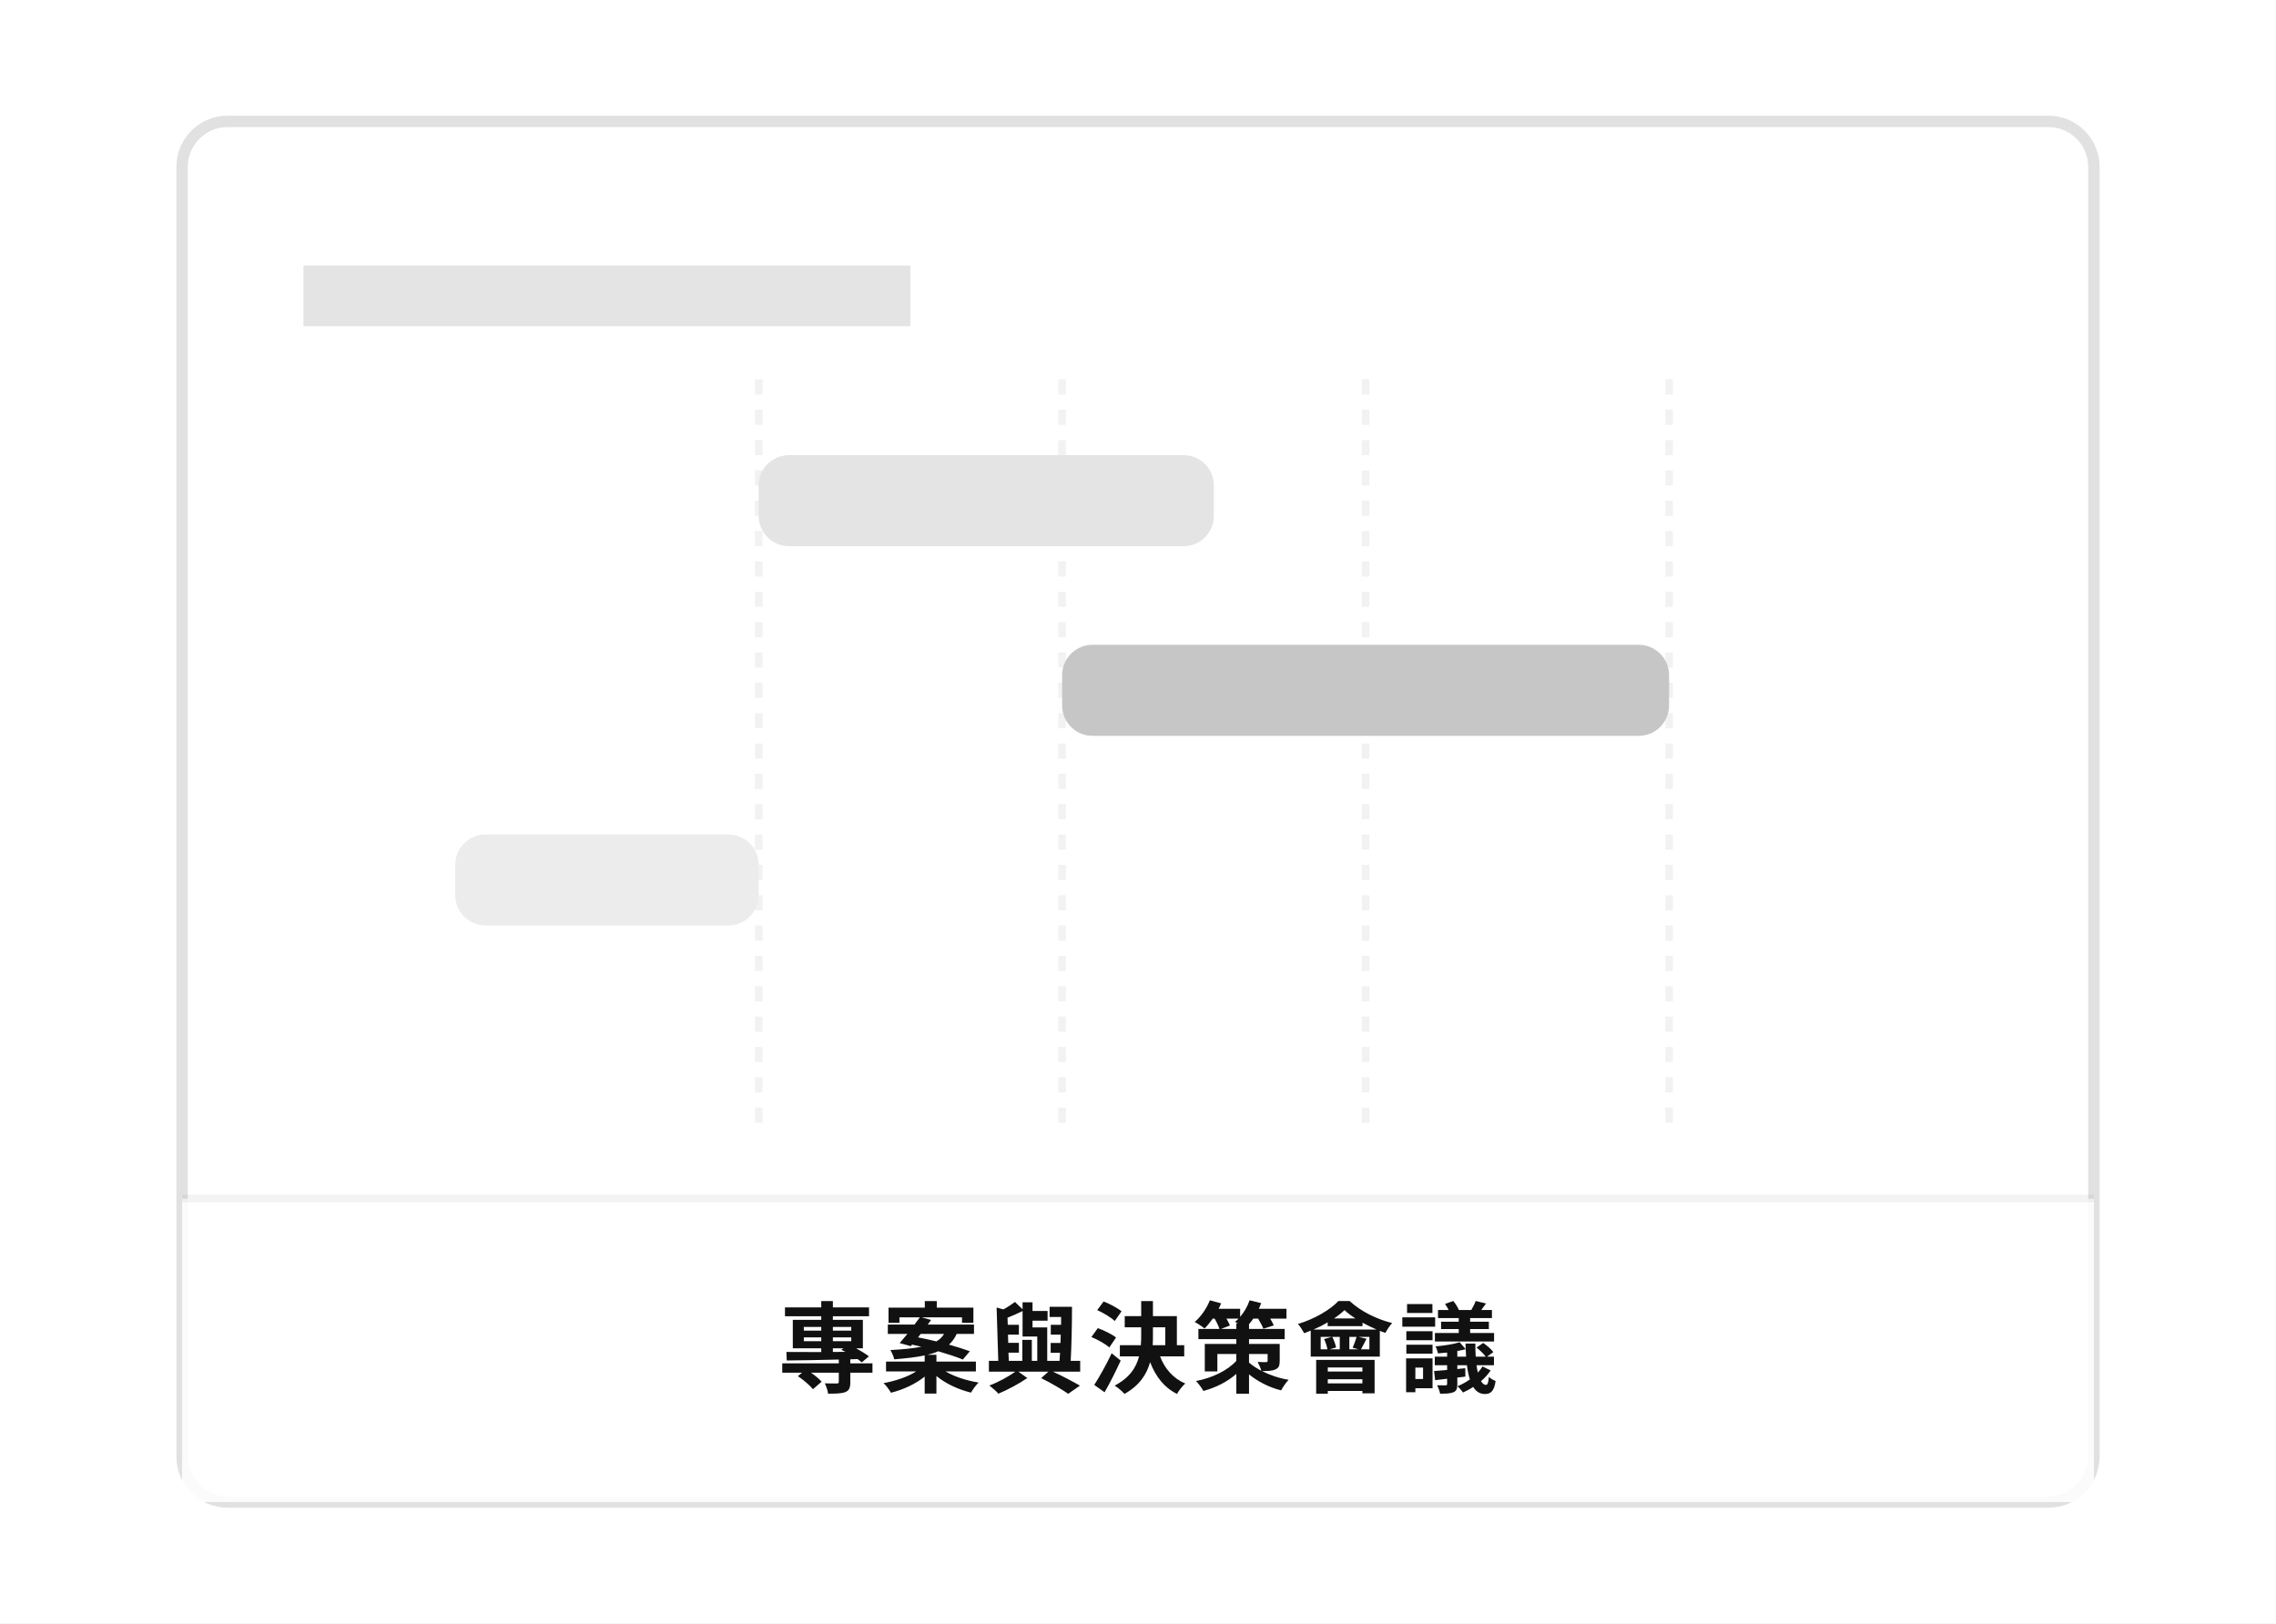
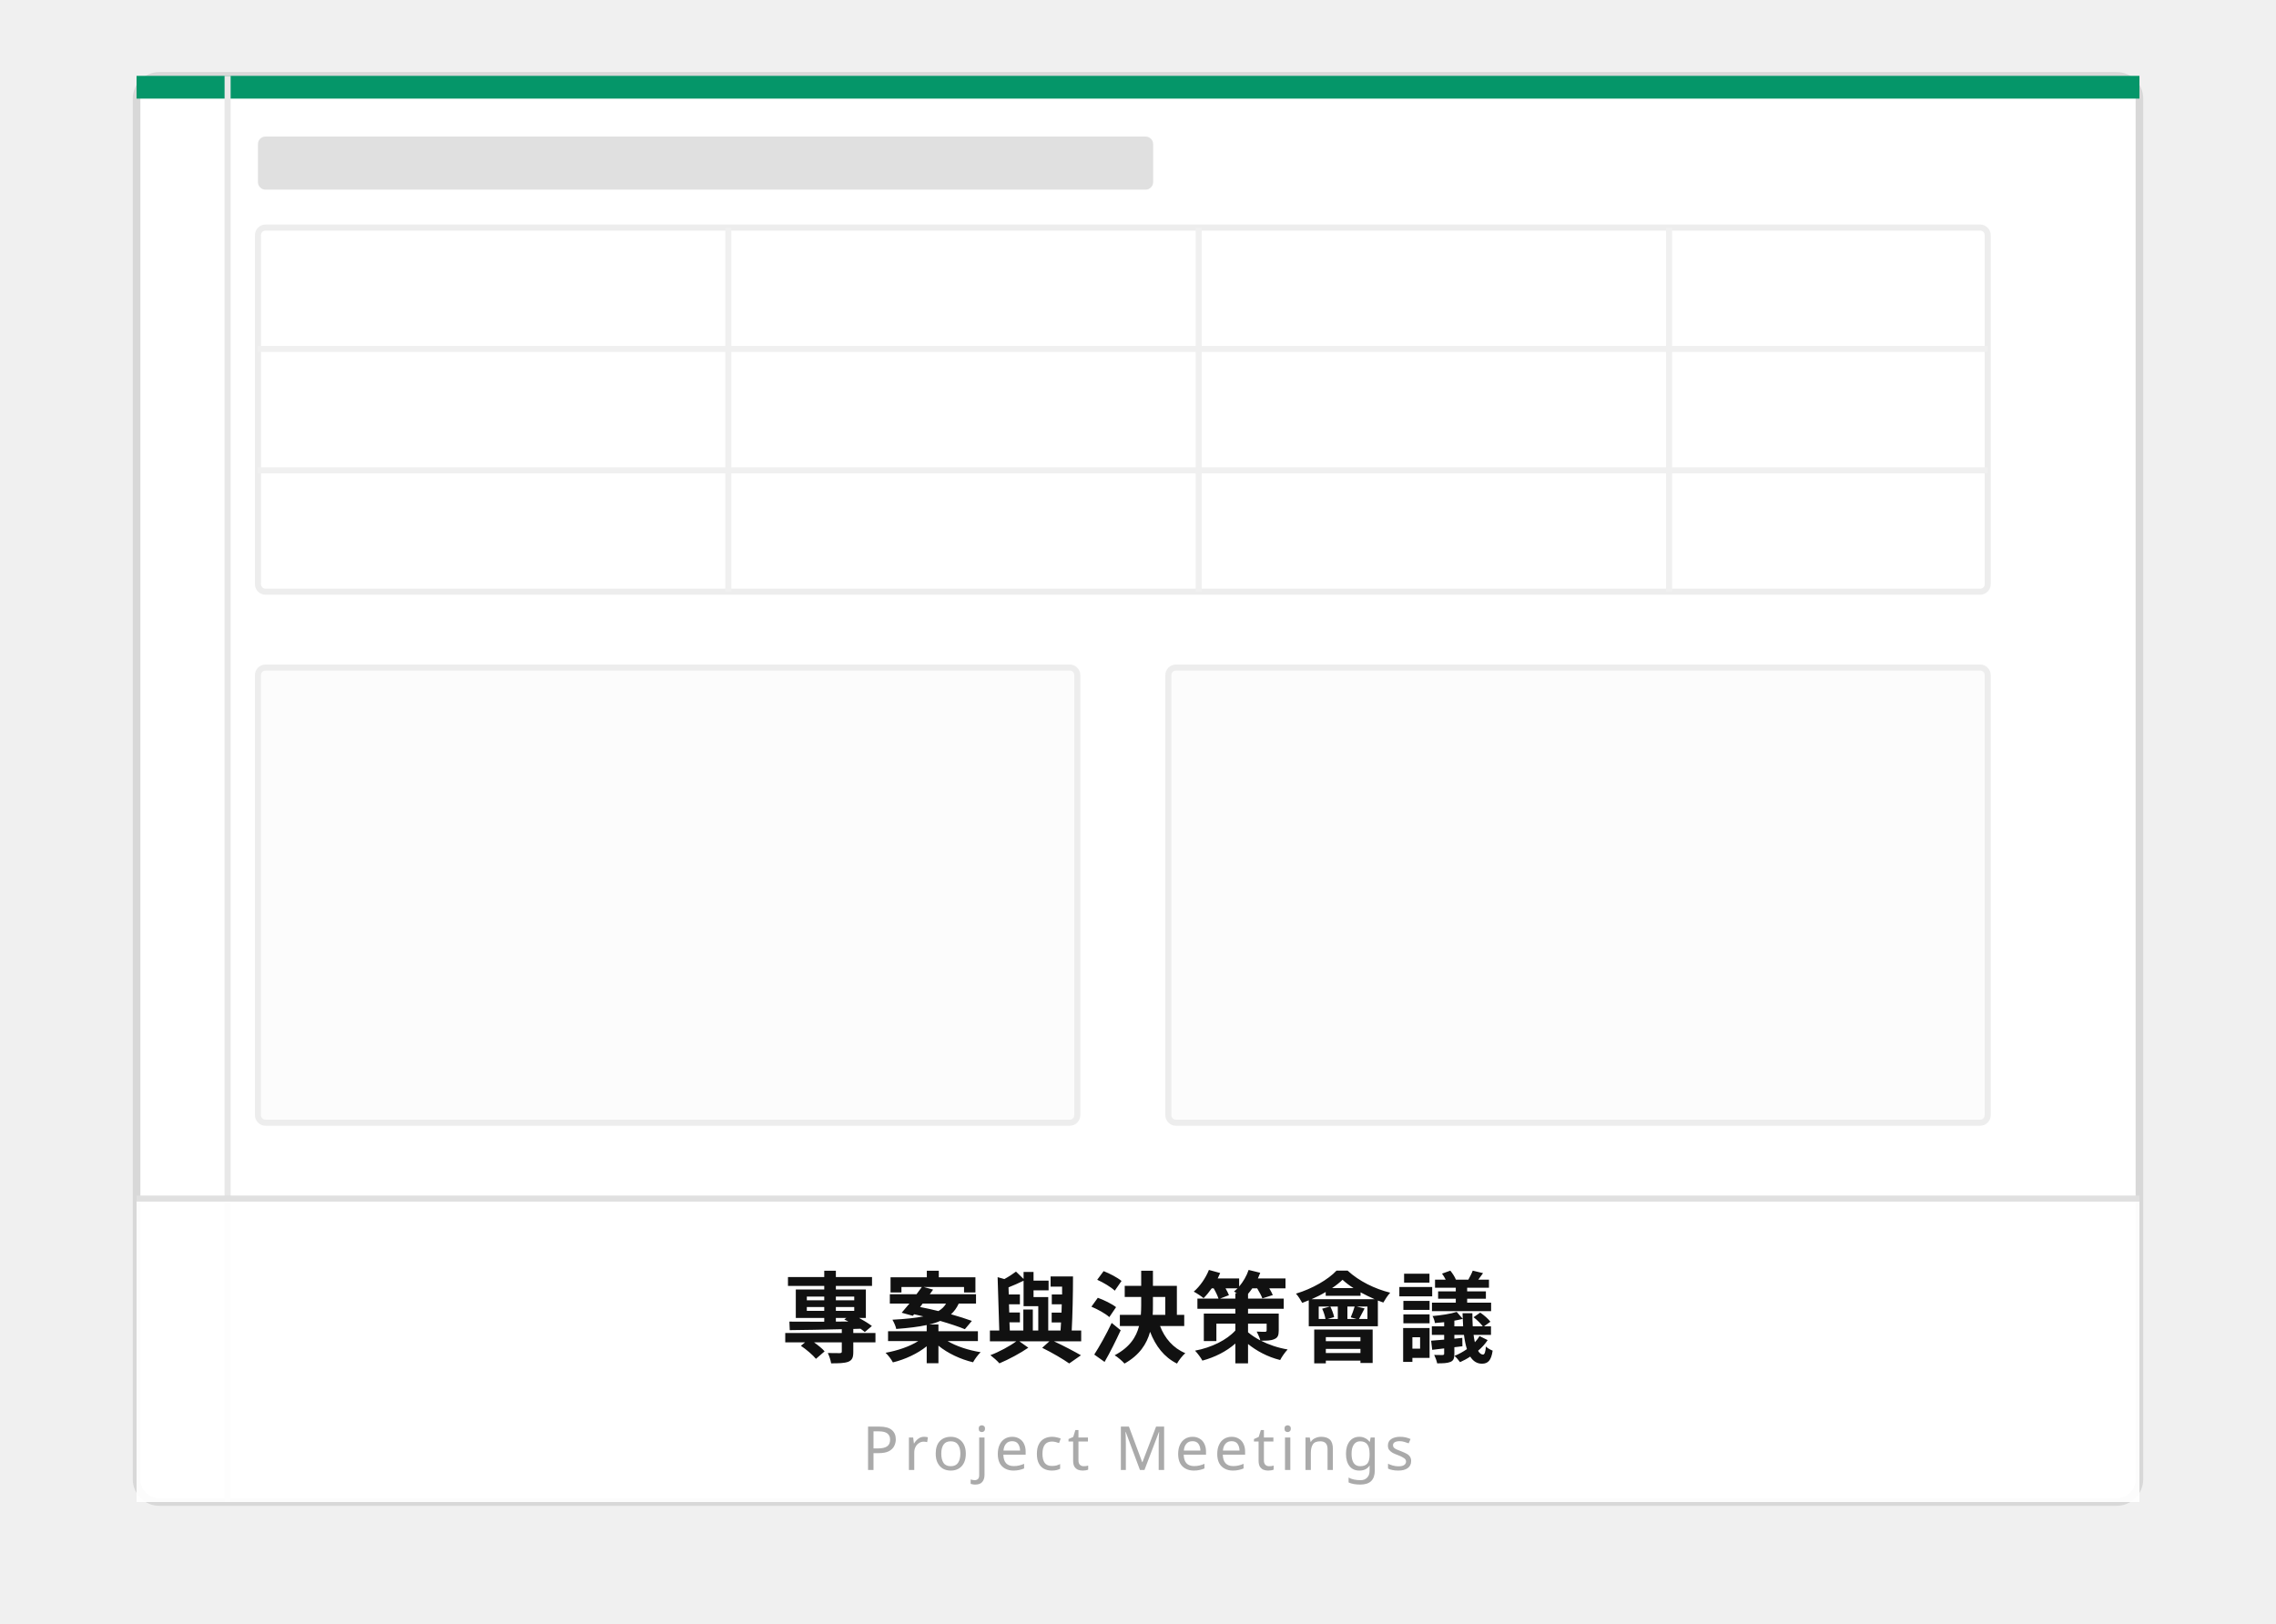
<svg xmlns="http://www.w3.org/2000/svg" viewBox="0 0 300 214">
-   <rect width="100%" height="100%" fill="#ffffff" />
-   <rect x="24" y="16" width="252" height="182" fill="#ffffff" stroke="#e1e1e1" stroke-width="1.5" rx="6" />
-   <g opacity="0.6">
-     <rect x="40" y="35" width="80" height="8" fill="#d2d2d2" stroke="none" stroke-width="1.5" rx="0" />
-     <line x1="100" y1="50" x2="100" y2="150" stroke="#eaeaea" stroke-width="1" stroke-dasharray="2,2" />
-     <line x1="140" y1="50" x2="140" y2="150" stroke="#eaeaea" stroke-width="1" stroke-dasharray="2,2" />
-     <line x1="180" y1="50" x2="180" y2="150" stroke="#eaeaea" stroke-width="1" stroke-dasharray="2,2" />
-     <line x1="220" y1="50" x2="220" y2="150" stroke="#eaeaea" stroke-width="1" stroke-dasharray="2,2" />
-     <rect x="100" y="60" width="60" height="12" fill="#d2d2d2" stroke="none" stroke-width="0" rx="4" />
-     <rect x="140" y="85" width="80" height="12" fill="#a0a0a0" stroke="none" stroke-width="0" rx="4" />
-     <rect x="60" y="110" width="40" height="12" fill="#e0e0e0" stroke="none" stroke-width="0" rx="4" />
+   <rect width="300" height="214" fill="#f0f0f0" />
+   <rect x="18" y="10" width="264" height="188" rx="3" fill="#ffffff" stroke="#d8d8d8" stroke-width="1" />
+   <rect x="18" y="10" width="264" height="3" fill="#059669" />
+   <line x1="30" y1="10" x2="30" y2="198" stroke="#e8e8e8" stroke-width="0.8" />
+   <g opacity="0.65">
+     <rect x="34" y="18" width="118" height="7" rx="1" fill="#d0d0d0" />
+     <rect x="34" y="30" width="228" height="48" rx="1" fill="none" stroke="#e4e4e4" stroke-width="0.8" />
+     <line x1="96" y1="30" x2="96" y2="78" stroke="#e8e8e8" stroke-width="0.8" />
+     <line x1="158" y1="30" x2="158" y2="78" stroke="#e8e8e8" stroke-width="0.8" />
+     <line x1="220" y1="30" x2="220" y2="78" stroke="#e8e8e8" stroke-width="0.8" />
+     <line x1="34" y1="46" x2="262" y2="46" stroke="#e8e8e8" stroke-width="0.8" />
+     <line x1="34" y1="62" x2="262" y2="62" stroke="#e8e8e8" stroke-width="0.8" />
+     <rect x="34" y="88" width="108" height="60" rx="1" fill="#fafafa" stroke="#e4e4e4" stroke-width="0.8" />
+     <rect x="154" y="88" width="108" height="60" rx="1" fill="#fafafa" stroke="#e4e4e4" stroke-width="0.8" />
  </g>
-   <rect x="24" y="158" width="252" height="40" fill="rgba(255,255,255,0.85)" />
-   <path d="M 24 158 L 276 158" stroke="rgba(0,0,0,0.05)" stroke-width="1" />
-   <text x="150" y="178" dominant-baseline="middle" text-anchor="middle" font-size="13" fill="#111" font-family="'PingFang TC', sans-serif" font-weight="600" letter-spacing="0.05em">專案與決策會議</text>
+   <rect x="18" y="158" width="264" height="40" fill="rgba(255,255,255,0.92)" />
+   <line x1="18" y1="158" x2="282" y2="158" stroke="#e0e0e0" stroke-width="0.8" />
+   <text x="150" y="174" dominant-baseline="middle" text-anchor="middle" font-size="13" fill="#111111" font-family="'PingFang TC','Microsoft JhengHei',sans-serif" font-weight="600" letter-spacing="0.04em">專案與決策會議</text>
+   <text x="150" y="191" dominant-baseline="middle" text-anchor="middle" font-size="8" fill="#aaaaaa" font-family="'PingFang TC','Microsoft JhengHei',sans-serif" letter-spacing="0.08em">Project Meetings</text>
</svg>
